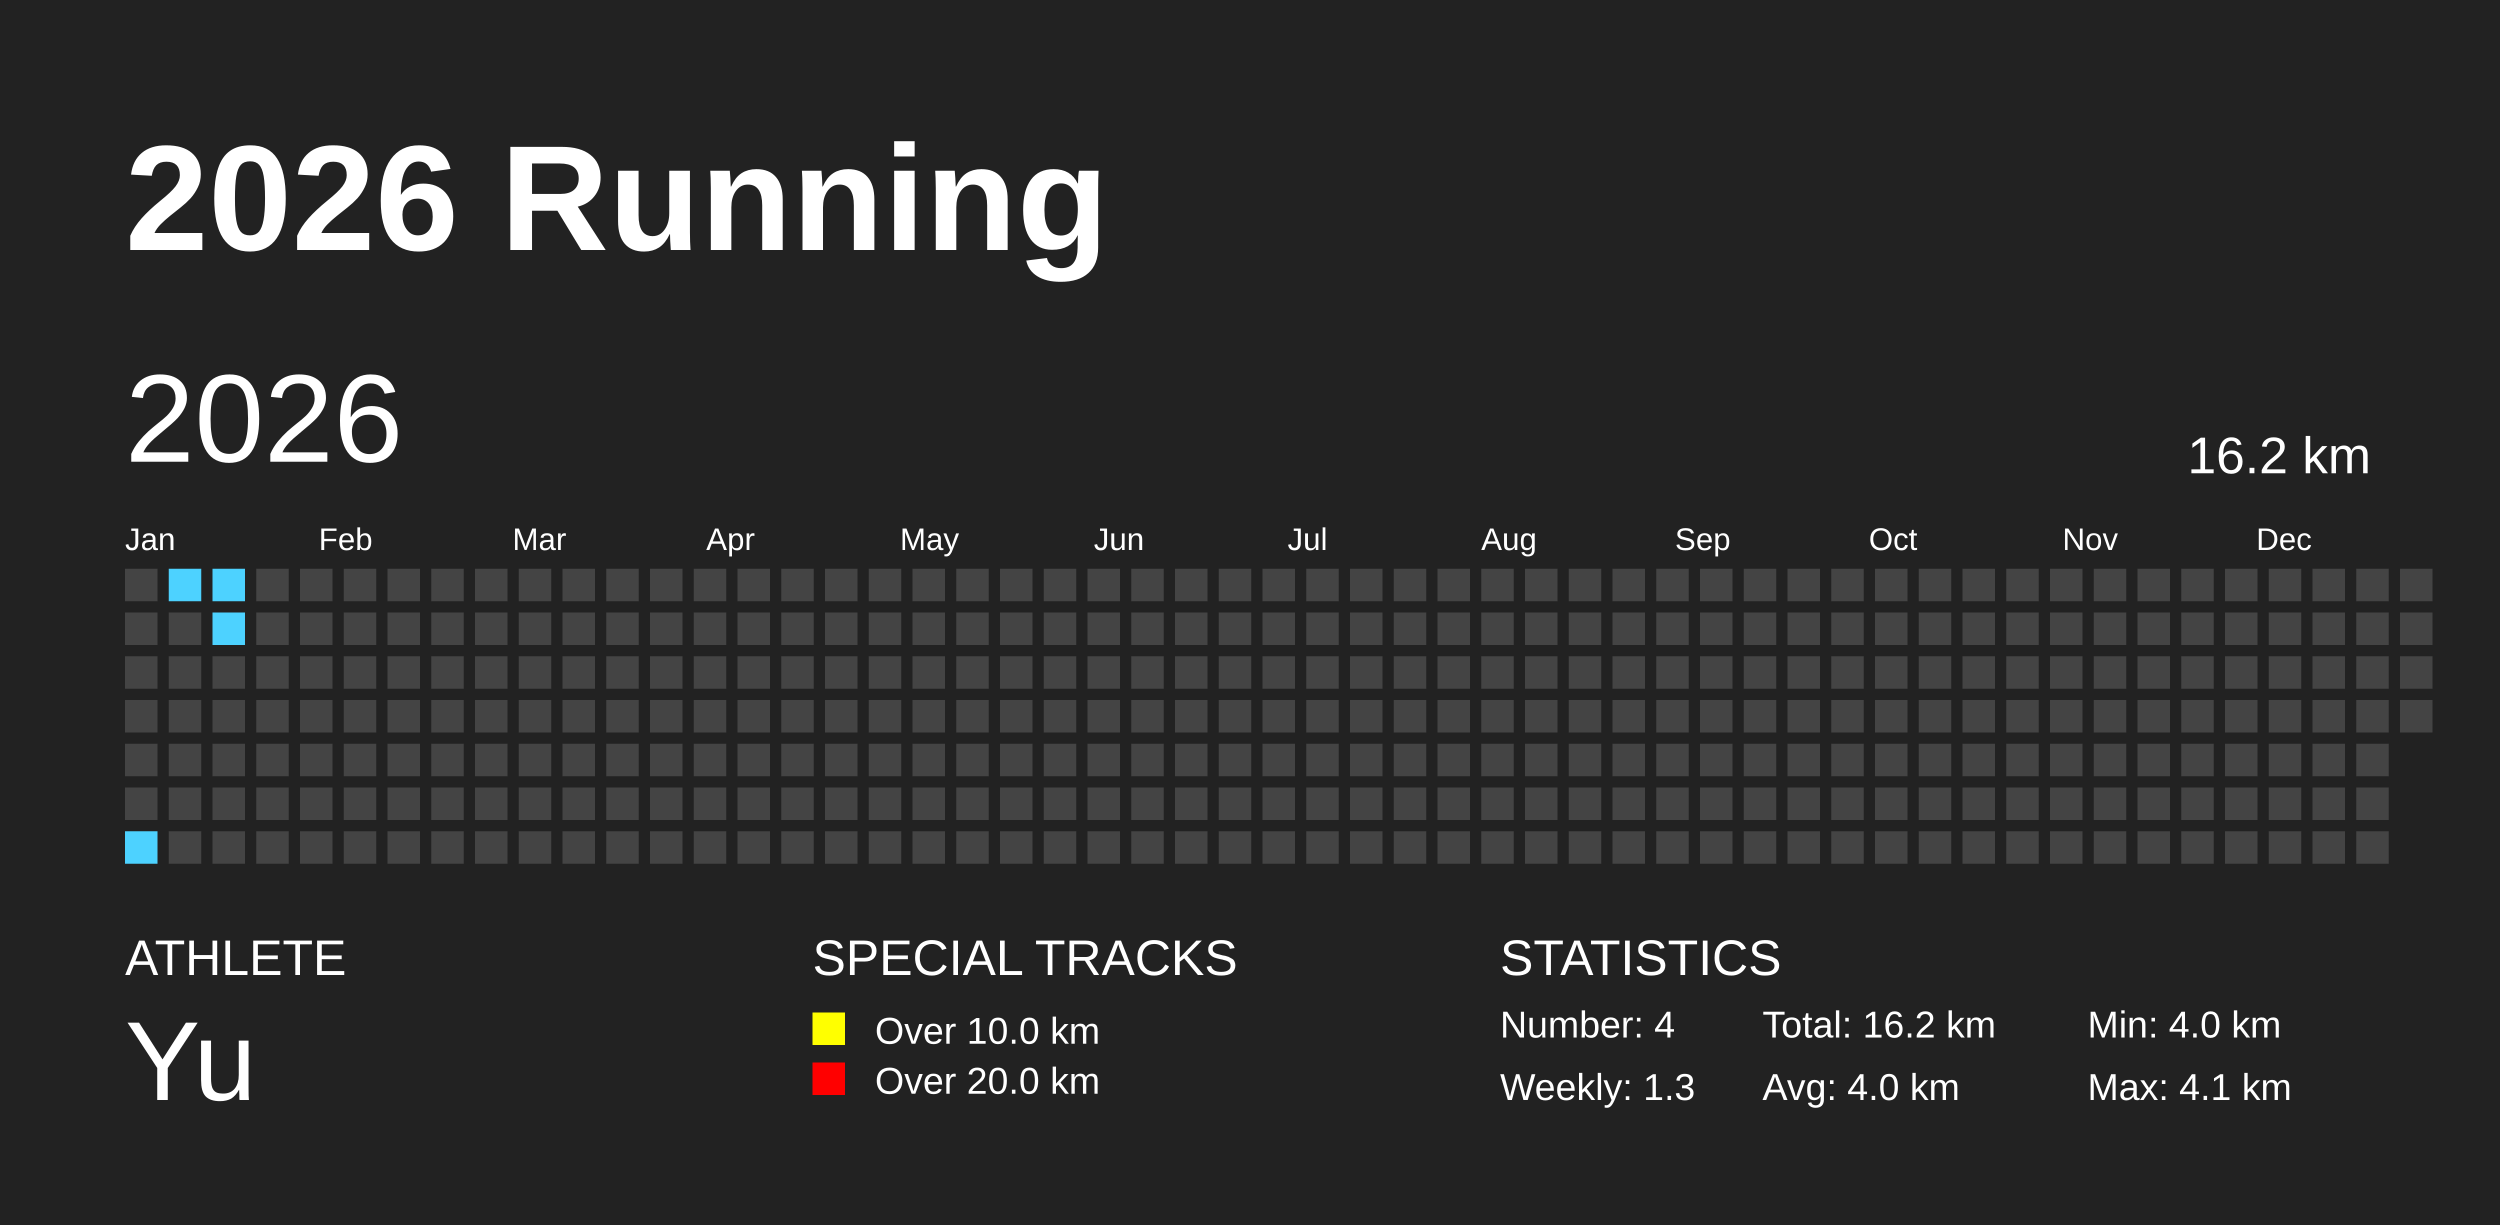
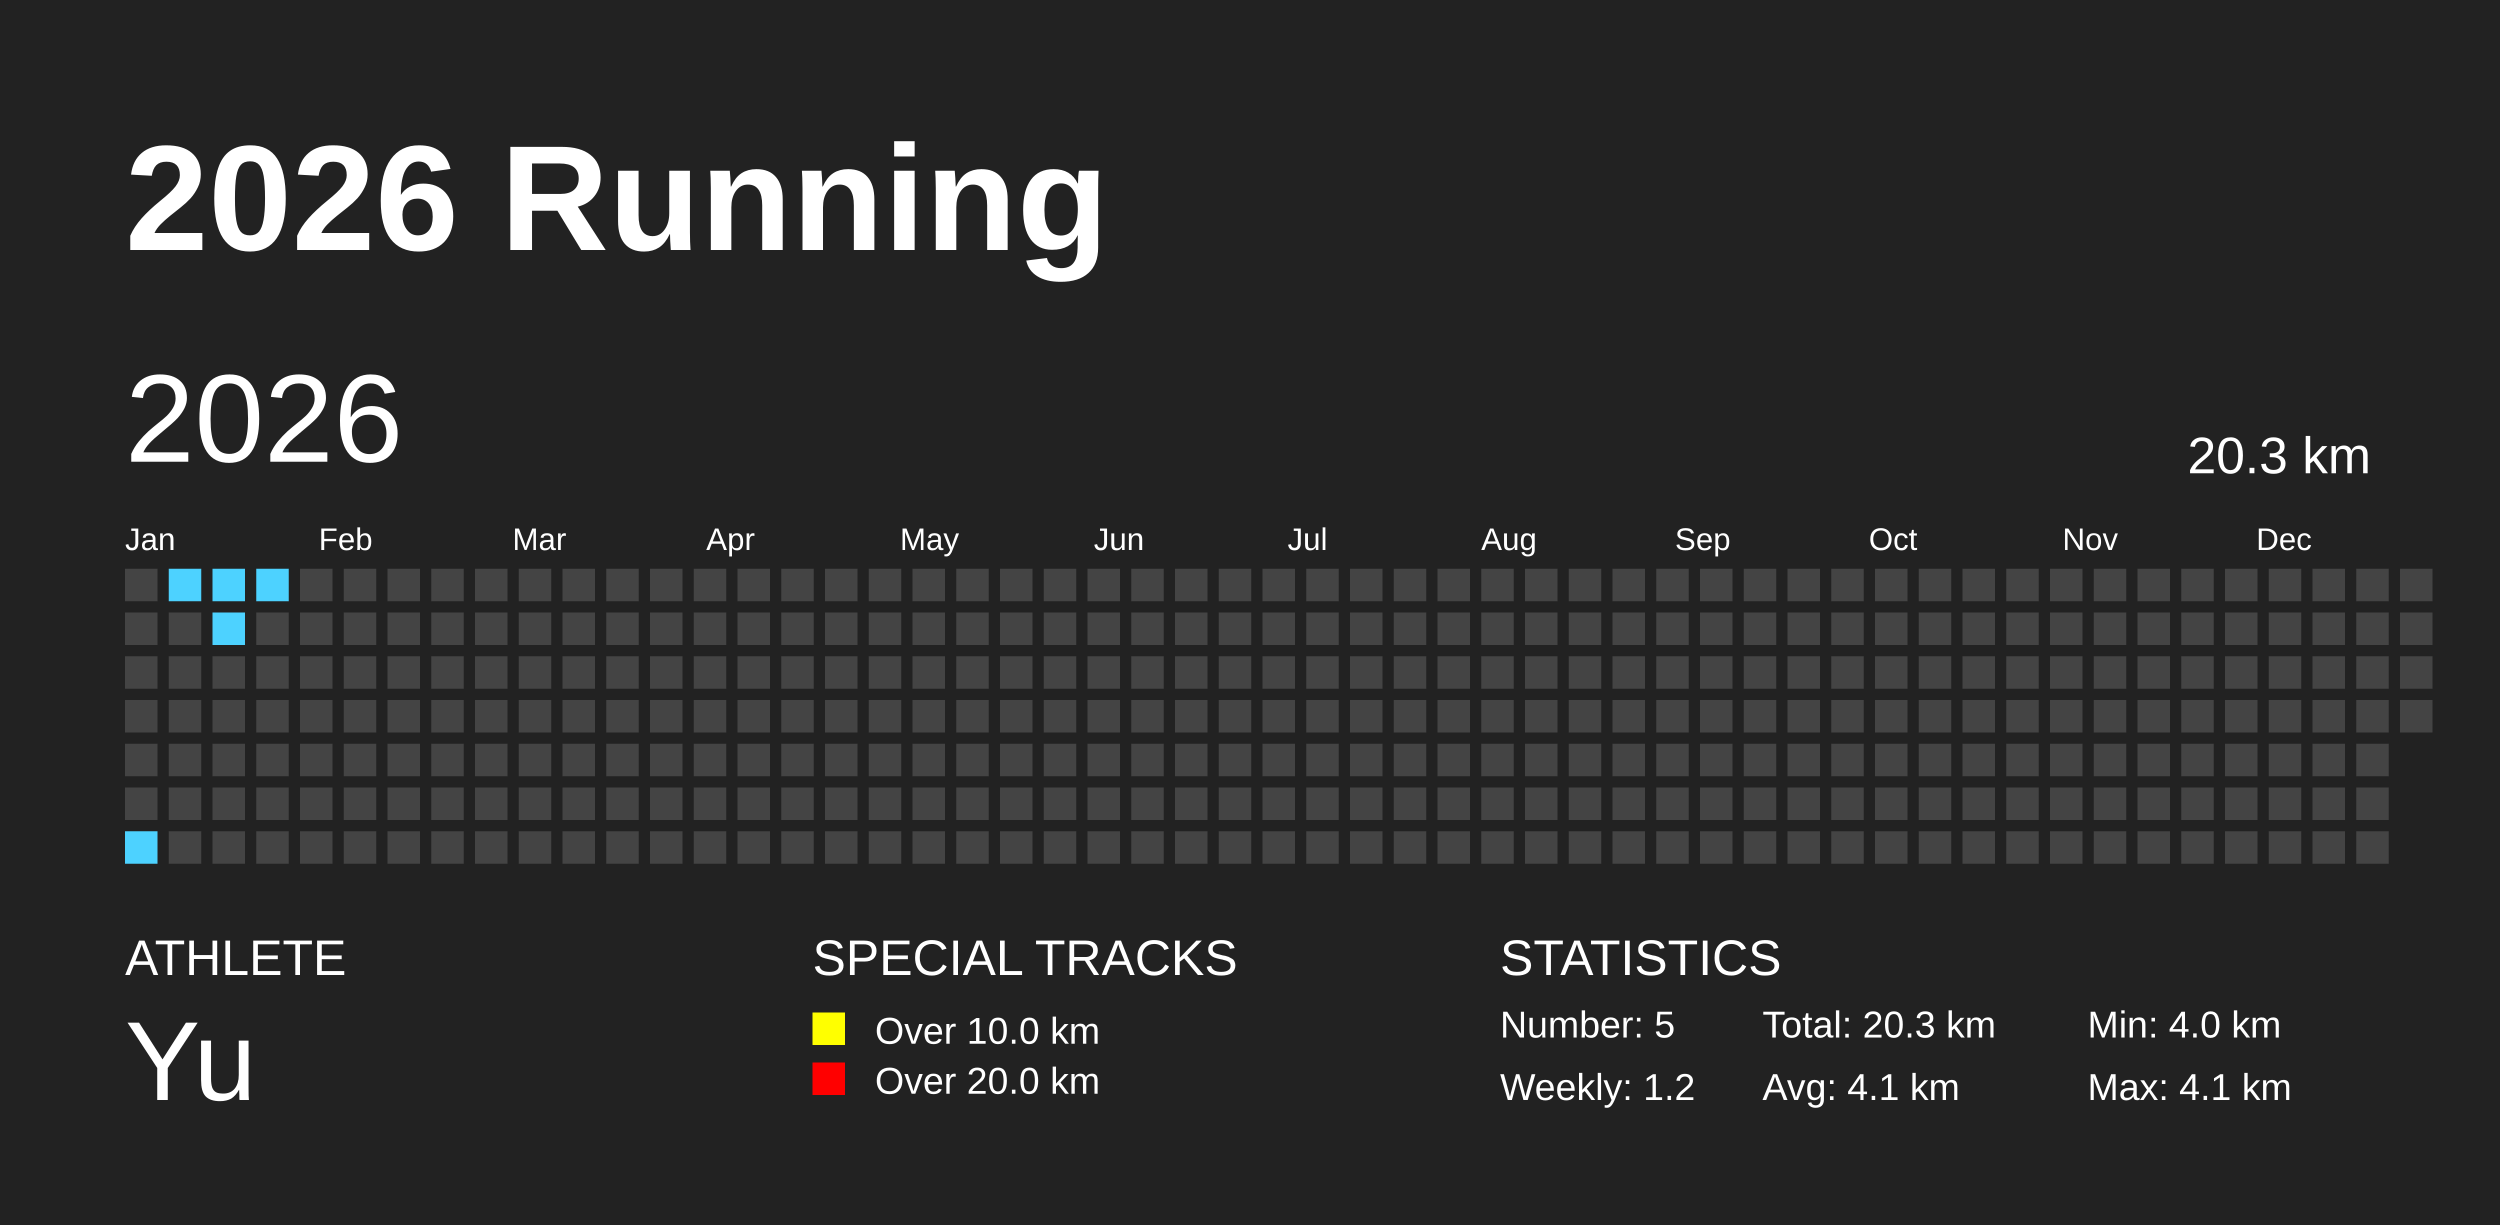
<svg xmlns="http://www.w3.org/2000/svg" baseProfile="full" height="98mm" version="1.1" viewBox="0,0,200,98" width="200mm">
  <defs />
  <rect fill="#222222" height="98" width="200" x="0" y="0" />
  <text fill="#FFFFFF" style="font-size:12px; font-family:Arial; font-weight:bold;" x="10" y="20">2026 Running</text>
  <text fill="#FFFFFF" style="font-size:4px; font-family:Arial" x="10" y="78">ATHLETE</text>
  <text fill="#FFFFFF" style="font-size:9px; font-family:Arial" x="10" y="88">Yu</text>
  <text fill="#FFFFFF" style="font-size:4px; font-family:Arial" x="65" y="78">SPECIAL TRACKS</text>
  <rect fill="yellow" height="2.6" width="2.6" x="65" y="81" />
  <text fill="#FFFFFF" style="font-size:3px; font-family:Arial" x="70" y="83.5">Over 10.0 km</text>
  <rect fill="red" height="2.6" width="2.6" x="65" y="85" />
  <text fill="#FFFFFF" style="font-size:3px; font-family:Arial" x="70" y="87.5">Over 20.0 km</text>
  <text fill="#FFFFFF" style="font-size:4px; font-family:Arial" x="120" y="78">STATISTICS</text>
-   <text fill="#FFFFFF" style="font-size:3px; font-family:Arial" x="120" y="83">Number: 4</text>
-   <text fill="#FFFFFF" style="font-size:3px; font-family:Arial" x="120" y="88">Weekly: 1.3</text>
-   <text fill="#FFFFFF" style="font-size:3px; font-family:Arial" x="141" y="83">Total: 16.2 km</text>
-   <text fill="#FFFFFF" style="font-size:3px; font-family:Arial" x="141" y="88">Avg: 4.0 km</text>
+   <text fill="#FFFFFF" style="font-size:3px; font-family:Arial" x="120" y="83">Number: 5</text>
+   <text fill="#FFFFFF" style="font-size:3px; font-family:Arial" x="120" y="88">Weekly: 1.2</text>
+   <text fill="#FFFFFF" style="font-size:3px; font-family:Arial" x="141" y="83">Total: 20.3 km</text>
+   <text fill="#FFFFFF" style="font-size:3px; font-family:Arial" x="141" y="88">Avg: 4.1 km</text>
  <text fill="#FFFFFF" style="font-size:3px; font-family:Arial" x="167" y="83">Min: 4.0 km</text>
  <text fill="#FFFFFF" style="font-size:3px; font-family:Arial" x="167" y="88">Max: 4.1 km</text>
  <text dominant-baseline="hanging" fill="#FFFFFF" style="font-size:10.0px; font-family:Arial;" x="10" y="30">2026</text>
-   <text dominant-baseline="hanging" fill="#FFFFFF" style="font-size:4.125px; font-family:Arial;" x="175" y="35">16.2 km</text>
+   <text dominant-baseline="hanging" fill="#FFFFFF" style="font-size:4.125px; font-family:Arial;" x="175" y="35">20.3 km</text>
  <text fill="#FFFFFF" style="font-size:2.5px; font-family:Arial" x="10.0" y="44">Jan</text>
  <text fill="#FFFFFF" style="font-size:2.5px; font-family:Arial" x="25.5" y="44">Feb</text>
  <text fill="#FFFFFF" style="font-size:2.5px; font-family:Arial" x="41.0" y="44">Mar</text>
  <text fill="#FFFFFF" style="font-size:2.5px; font-family:Arial" x="56.5" y="44">Apr</text>
  <text fill="#FFFFFF" style="font-size:2.5px; font-family:Arial" x="72.0" y="44">May</text>
  <text fill="#FFFFFF" style="font-size:2.5px; font-family:Arial" x="87.5" y="44">Jun</text>
  <text fill="#FFFFFF" style="font-size:2.5px; font-family:Arial" x="103.0" y="44">Jul</text>
  <text fill="#FFFFFF" style="font-size:2.5px; font-family:Arial" x="118.5" y="44">Aug</text>
  <text fill="#FFFFFF" style="font-size:2.5px; font-family:Arial" x="134.0" y="44">Sep</text>
  <text fill="#FFFFFF" style="font-size:2.5px; font-family:Arial" x="149.5" y="44">Oct</text>
  <text fill="#FFFFFF" style="font-size:2.5px; font-family:Arial" x="165.0" y="44">Nov</text>
  <text fill="#FFFFFF" style="font-size:2.5px; font-family:Arial" x="180.5" y="44">Dec</text>
  <rect fill="#444444" height="2.6" width="2.6" x="10.0" y="45.5" />
  <rect fill="#444444" height="2.6" width="2.6" x="10.0" y="49.0" />
  <rect fill="#444444" height="2.6" width="2.6" x="10.0" y="52.5" />
  <rect fill="#444444" height="2.6" width="2.6" x="10.0" y="56.0" />
  <rect fill="#444444" height="2.6" width="2.6" x="10.0" y="59.5" />
  <rect fill="#444444" height="2.6" width="2.6" x="10.0" y="63.0" />
  <rect fill="#4DD2FF" height="2.6" width="2.6" x="10.0" y="66.5" />
  <rect fill="#4DD2FF" height="2.6" width="2.6" x="13.5" y="45.5" />
  <rect fill="#444444" height="2.6" width="2.6" x="13.5" y="49.0" />
  <rect fill="#444444" height="2.6" width="2.6" x="13.5" y="52.5" />
  <rect fill="#444444" height="2.6" width="2.6" x="13.5" y="56.0" />
  <rect fill="#444444" height="2.6" width="2.6" x="13.5" y="59.5" />
  <rect fill="#444444" height="2.6" width="2.6" x="13.5" y="63.0" />
  <rect fill="#444444" height="2.6" width="2.6" x="13.5" y="66.5" />
  <rect fill="#4DD2FF" height="2.6" width="2.6" x="17.0" y="45.5" />
  <rect fill="#4DD2FF" height="2.6" width="2.6" x="17.0" y="49.0" />
  <rect fill="#444444" height="2.6" width="2.6" x="17.0" y="52.5" />
  <rect fill="#444444" height="2.6" width="2.6" x="17.0" y="56.0" />
  <rect fill="#444444" height="2.6" width="2.6" x="17.0" y="59.5" />
  <rect fill="#444444" height="2.6" width="2.6" x="17.0" y="63.0" />
  <rect fill="#444444" height="2.6" width="2.6" x="17.0" y="66.5" />
-   <rect fill="#444444" height="2.6" width="2.6" x="20.5" y="45.5" />
+   <rect fill="#4DD2FF" height="2.6" width="2.6" x="20.5" y="45.5" />
  <rect fill="#444444" height="2.6" width="2.6" x="20.5" y="49.0" />
  <rect fill="#444444" height="2.6" width="2.6" x="20.5" y="52.5" />
  <rect fill="#444444" height="2.6" width="2.6" x="20.5" y="56.0" />
  <rect fill="#444444" height="2.6" width="2.6" x="20.5" y="59.5" />
  <rect fill="#444444" height="2.6" width="2.6" x="20.5" y="63.0" />
  <rect fill="#444444" height="2.6" width="2.6" x="20.5" y="66.5" />
  <rect fill="#444444" height="2.6" width="2.6" x="24.0" y="45.5" />
  <rect fill="#444444" height="2.6" width="2.6" x="24.0" y="49.0" />
  <rect fill="#444444" height="2.6" width="2.6" x="24.0" y="52.5" />
  <rect fill="#444444" height="2.6" width="2.6" x="24.0" y="56.0" />
  <rect fill="#444444" height="2.6" width="2.6" x="24.0" y="59.5" />
  <rect fill="#444444" height="2.6" width="2.6" x="24.0" y="63.0" />
  <rect fill="#444444" height="2.6" width="2.6" x="24.0" y="66.5" />
  <rect fill="#444444" height="2.6" width="2.6" x="27.5" y="45.5" />
  <rect fill="#444444" height="2.6" width="2.6" x="27.5" y="49.0" />
  <rect fill="#444444" height="2.6" width="2.6" x="27.5" y="52.5" />
  <rect fill="#444444" height="2.6" width="2.6" x="27.5" y="56.0" />
  <rect fill="#444444" height="2.6" width="2.6" x="27.5" y="59.5" />
  <rect fill="#444444" height="2.6" width="2.6" x="27.5" y="63.0" />
  <rect fill="#444444" height="2.6" width="2.6" x="27.5" y="66.5" />
  <rect fill="#444444" height="2.6" width="2.6" x="31.0" y="45.5" />
  <rect fill="#444444" height="2.6" width="2.6" x="31.0" y="49.0" />
  <rect fill="#444444" height="2.6" width="2.6" x="31.0" y="52.5" />
  <rect fill="#444444" height="2.6" width="2.6" x="31.0" y="56.0" />
  <rect fill="#444444" height="2.6" width="2.6" x="31.0" y="59.5" />
  <rect fill="#444444" height="2.6" width="2.6" x="31.0" y="63.0" />
  <rect fill="#444444" height="2.6" width="2.6" x="31.0" y="66.5" />
  <rect fill="#444444" height="2.6" width="2.6" x="34.5" y="45.5" />
  <rect fill="#444444" height="2.6" width="2.6" x="34.5" y="49.0" />
  <rect fill="#444444" height="2.6" width="2.6" x="34.5" y="52.5" />
  <rect fill="#444444" height="2.6" width="2.6" x="34.5" y="56.0" />
  <rect fill="#444444" height="2.6" width="2.6" x="34.5" y="59.5" />
  <rect fill="#444444" height="2.6" width="2.6" x="34.5" y="63.0" />
  <rect fill="#444444" height="2.6" width="2.6" x="34.5" y="66.5" />
  <rect fill="#444444" height="2.6" width="2.6" x="38.0" y="45.5" />
  <rect fill="#444444" height="2.6" width="2.6" x="38.0" y="49.0" />
  <rect fill="#444444" height="2.6" width="2.6" x="38.0" y="52.5" />
  <rect fill="#444444" height="2.6" width="2.6" x="38.0" y="56.0" />
  <rect fill="#444444" height="2.6" width="2.6" x="38.0" y="59.5" />
  <rect fill="#444444" height="2.6" width="2.6" x="38.0" y="63.0" />
  <rect fill="#444444" height="2.6" width="2.6" x="38.0" y="66.5" />
  <rect fill="#444444" height="2.6" width="2.6" x="41.5" y="45.5" />
  <rect fill="#444444" height="2.6" width="2.6" x="41.5" y="49.0" />
  <rect fill="#444444" height="2.6" width="2.6" x="41.5" y="52.5" />
  <rect fill="#444444" height="2.6" width="2.6" x="41.5" y="56.0" />
  <rect fill="#444444" height="2.6" width="2.6" x="41.5" y="59.5" />
  <rect fill="#444444" height="2.6" width="2.6" x="41.5" y="63.0" />
  <rect fill="#444444" height="2.6" width="2.6" x="41.5" y="66.5" />
  <rect fill="#444444" height="2.6" width="2.6" x="45.0" y="45.5" />
  <rect fill="#444444" height="2.6" width="2.6" x="45.0" y="49.0" />
  <rect fill="#444444" height="2.6" width="2.6" x="45.0" y="52.5" />
  <rect fill="#444444" height="2.6" width="2.6" x="45.0" y="56.0" />
  <rect fill="#444444" height="2.6" width="2.6" x="45.0" y="59.5" />
  <rect fill="#444444" height="2.6" width="2.6" x="45.0" y="63.0" />
  <rect fill="#444444" height="2.6" width="2.6" x="45.0" y="66.5" />
  <rect fill="#444444" height="2.6" width="2.6" x="48.5" y="45.5" />
  <rect fill="#444444" height="2.6" width="2.6" x="48.5" y="49.0" />
  <rect fill="#444444" height="2.6" width="2.6" x="48.5" y="52.5" />
  <rect fill="#444444" height="2.6" width="2.6" x="48.5" y="56.0" />
  <rect fill="#444444" height="2.6" width="2.6" x="48.5" y="59.5" />
  <rect fill="#444444" height="2.6" width="2.6" x="48.5" y="63.0" />
  <rect fill="#444444" height="2.6" width="2.6" x="48.5" y="66.5" />
  <rect fill="#444444" height="2.6" width="2.6" x="52.0" y="45.5" />
  <rect fill="#444444" height="2.6" width="2.6" x="52.0" y="49.0" />
  <rect fill="#444444" height="2.6" width="2.6" x="52.0" y="52.5" />
  <rect fill="#444444" height="2.6" width="2.6" x="52.0" y="56.0" />
  <rect fill="#444444" height="2.6" width="2.6" x="52.0" y="59.5" />
  <rect fill="#444444" height="2.6" width="2.6" x="52.0" y="63.0" />
  <rect fill="#444444" height="2.6" width="2.6" x="52.0" y="66.5" />
  <rect fill="#444444" height="2.6" width="2.6" x="55.5" y="45.5" />
  <rect fill="#444444" height="2.6" width="2.6" x="55.5" y="49.0" />
  <rect fill="#444444" height="2.6" width="2.6" x="55.5" y="52.5" />
  <rect fill="#444444" height="2.6" width="2.6" x="55.5" y="56.0" />
  <rect fill="#444444" height="2.6" width="2.6" x="55.5" y="59.5" />
  <rect fill="#444444" height="2.6" width="2.6" x="55.5" y="63.0" />
  <rect fill="#444444" height="2.6" width="2.6" x="55.5" y="66.5" />
  <rect fill="#444444" height="2.6" width="2.6" x="59.0" y="45.5" />
  <rect fill="#444444" height="2.6" width="2.6" x="59.0" y="49.0" />
  <rect fill="#444444" height="2.6" width="2.6" x="59.0" y="52.5" />
  <rect fill="#444444" height="2.6" width="2.6" x="59.0" y="56.0" />
  <rect fill="#444444" height="2.6" width="2.6" x="59.0" y="59.5" />
  <rect fill="#444444" height="2.6" width="2.6" x="59.0" y="63.0" />
  <rect fill="#444444" height="2.6" width="2.6" x="59.0" y="66.5" />
  <rect fill="#444444" height="2.6" width="2.6" x="62.5" y="45.5" />
  <rect fill="#444444" height="2.6" width="2.6" x="62.5" y="49.0" />
  <rect fill="#444444" height="2.6" width="2.6" x="62.5" y="52.5" />
  <rect fill="#444444" height="2.6" width="2.6" x="62.5" y="56.0" />
  <rect fill="#444444" height="2.6" width="2.6" x="62.5" y="59.5" />
  <rect fill="#444444" height="2.6" width="2.6" x="62.5" y="63.0" />
  <rect fill="#444444" height="2.6" width="2.6" x="62.5" y="66.5" />
  <rect fill="#444444" height="2.6" width="2.6" x="66.0" y="45.5" />
  <rect fill="#444444" height="2.6" width="2.6" x="66.0" y="49.0" />
  <rect fill="#444444" height="2.6" width="2.6" x="66.0" y="52.5" />
  <rect fill="#444444" height="2.6" width="2.6" x="66.0" y="56.0" />
  <rect fill="#444444" height="2.6" width="2.6" x="66.0" y="59.5" />
  <rect fill="#444444" height="2.6" width="2.6" x="66.0" y="63.0" />
  <rect fill="#444444" height="2.6" width="2.6" x="66.0" y="66.5" />
  <rect fill="#444444" height="2.6" width="2.6" x="69.5" y="45.5" />
  <rect fill="#444444" height="2.6" width="2.6" x="69.5" y="49.0" />
  <rect fill="#444444" height="2.6" width="2.6" x="69.5" y="52.5" />
  <rect fill="#444444" height="2.6" width="2.6" x="69.5" y="56.0" />
  <rect fill="#444444" height="2.6" width="2.6" x="69.5" y="59.5" />
  <rect fill="#444444" height="2.6" width="2.6" x="69.5" y="63.0" />
  <rect fill="#444444" height="2.6" width="2.6" x="69.5" y="66.5" />
  <rect fill="#444444" height="2.6" width="2.6" x="73.0" y="45.5" />
  <rect fill="#444444" height="2.6" width="2.6" x="73.0" y="49.0" />
  <rect fill="#444444" height="2.6" width="2.6" x="73.0" y="52.5" />
  <rect fill="#444444" height="2.6" width="2.6" x="73.0" y="56.0" />
  <rect fill="#444444" height="2.6" width="2.6" x="73.0" y="59.5" />
  <rect fill="#444444" height="2.6" width="2.6" x="73.0" y="63.0" />
  <rect fill="#444444" height="2.6" width="2.6" x="73.0" y="66.5" />
  <rect fill="#444444" height="2.6" width="2.6" x="76.5" y="45.5" />
  <rect fill="#444444" height="2.6" width="2.6" x="76.5" y="49.0" />
  <rect fill="#444444" height="2.6" width="2.6" x="76.5" y="52.5" />
  <rect fill="#444444" height="2.6" width="2.6" x="76.5" y="56.0" />
  <rect fill="#444444" height="2.6" width="2.6" x="76.5" y="59.5" />
  <rect fill="#444444" height="2.6" width="2.6" x="76.5" y="63.0" />
  <rect fill="#444444" height="2.6" width="2.6" x="76.5" y="66.5" />
  <rect fill="#444444" height="2.6" width="2.6" x="80.0" y="45.5" />
  <rect fill="#444444" height="2.6" width="2.6" x="80.0" y="49.0" />
  <rect fill="#444444" height="2.6" width="2.6" x="80.0" y="52.5" />
  <rect fill="#444444" height="2.6" width="2.6" x="80.0" y="56.0" />
  <rect fill="#444444" height="2.6" width="2.6" x="80.0" y="59.5" />
  <rect fill="#444444" height="2.6" width="2.6" x="80.0" y="63.0" />
  <rect fill="#444444" height="2.6" width="2.6" x="80.0" y="66.5" />
  <rect fill="#444444" height="2.6" width="2.6" x="83.5" y="45.5" />
  <rect fill="#444444" height="2.6" width="2.6" x="83.5" y="49.0" />
  <rect fill="#444444" height="2.6" width="2.6" x="83.5" y="52.5" />
  <rect fill="#444444" height="2.6" width="2.6" x="83.5" y="56.0" />
  <rect fill="#444444" height="2.6" width="2.6" x="83.5" y="59.5" />
  <rect fill="#444444" height="2.6" width="2.6" x="83.5" y="63.0" />
  <rect fill="#444444" height="2.6" width="2.6" x="83.5" y="66.5" />
  <rect fill="#444444" height="2.6" width="2.6" x="87.0" y="45.5" />
  <rect fill="#444444" height="2.6" width="2.6" x="87.0" y="49.0" />
  <rect fill="#444444" height="2.6" width="2.6" x="87.0" y="52.5" />
  <rect fill="#444444" height="2.6" width="2.6" x="87.0" y="56.0" />
  <rect fill="#444444" height="2.6" width="2.6" x="87.0" y="59.5" />
  <rect fill="#444444" height="2.6" width="2.6" x="87.0" y="63.0" />
  <rect fill="#444444" height="2.6" width="2.6" x="87.0" y="66.5" />
  <rect fill="#444444" height="2.6" width="2.6" x="90.5" y="45.5" />
  <rect fill="#444444" height="2.6" width="2.6" x="90.5" y="49.0" />
  <rect fill="#444444" height="2.6" width="2.6" x="90.5" y="52.5" />
  <rect fill="#444444" height="2.6" width="2.6" x="90.5" y="56.0" />
  <rect fill="#444444" height="2.6" width="2.6" x="90.5" y="59.5" />
  <rect fill="#444444" height="2.6" width="2.6" x="90.5" y="63.0" />
  <rect fill="#444444" height="2.6" width="2.6" x="90.5" y="66.5" />
  <rect fill="#444444" height="2.6" width="2.6" x="94.0" y="45.5" />
  <rect fill="#444444" height="2.6" width="2.6" x="94.0" y="49.0" />
  <rect fill="#444444" height="2.6" width="2.6" x="94.0" y="52.5" />
  <rect fill="#444444" height="2.6" width="2.6" x="94.0" y="56.0" />
  <rect fill="#444444" height="2.6" width="2.6" x="94.0" y="59.5" />
  <rect fill="#444444" height="2.6" width="2.6" x="94.0" y="63.0" />
  <rect fill="#444444" height="2.6" width="2.6" x="94.0" y="66.5" />
  <rect fill="#444444" height="2.6" width="2.6" x="97.5" y="45.5" />
  <rect fill="#444444" height="2.6" width="2.6" x="97.5" y="49.0" />
  <rect fill="#444444" height="2.6" width="2.6" x="97.5" y="52.5" />
  <rect fill="#444444" height="2.6" width="2.6" x="97.5" y="56.0" />
  <rect fill="#444444" height="2.6" width="2.6" x="97.5" y="59.5" />
  <rect fill="#444444" height="2.6" width="2.6" x="97.5" y="63.0" />
  <rect fill="#444444" height="2.6" width="2.6" x="97.5" y="66.5" />
  <rect fill="#444444" height="2.6" width="2.6" x="101.0" y="45.5" />
  <rect fill="#444444" height="2.6" width="2.6" x="101.0" y="49.0" />
  <rect fill="#444444" height="2.6" width="2.6" x="101.0" y="52.5" />
  <rect fill="#444444" height="2.6" width="2.6" x="101.0" y="56.0" />
  <rect fill="#444444" height="2.6" width="2.6" x="101.0" y="59.5" />
  <rect fill="#444444" height="2.6" width="2.6" x="101.0" y="63.0" />
  <rect fill="#444444" height="2.6" width="2.6" x="101.0" y="66.5" />
  <rect fill="#444444" height="2.6" width="2.6" x="104.5" y="45.5" />
  <rect fill="#444444" height="2.6" width="2.6" x="104.5" y="49.0" />
  <rect fill="#444444" height="2.6" width="2.6" x="104.5" y="52.5" />
  <rect fill="#444444" height="2.6" width="2.6" x="104.5" y="56.0" />
  <rect fill="#444444" height="2.6" width="2.6" x="104.5" y="59.5" />
  <rect fill="#444444" height="2.6" width="2.6" x="104.5" y="63.0" />
  <rect fill="#444444" height="2.6" width="2.6" x="104.5" y="66.5" />
  <rect fill="#444444" height="2.6" width="2.6" x="108.0" y="45.5" />
  <rect fill="#444444" height="2.6" width="2.6" x="108.0" y="49.0" />
  <rect fill="#444444" height="2.6" width="2.6" x="108.0" y="52.5" />
  <rect fill="#444444" height="2.6" width="2.6" x="108.0" y="56.0" />
  <rect fill="#444444" height="2.6" width="2.6" x="108.0" y="59.5" />
  <rect fill="#444444" height="2.6" width="2.6" x="108.0" y="63.0" />
  <rect fill="#444444" height="2.6" width="2.6" x="108.0" y="66.5" />
  <rect fill="#444444" height="2.6" width="2.6" x="111.5" y="45.5" />
  <rect fill="#444444" height="2.6" width="2.6" x="111.5" y="49.0" />
  <rect fill="#444444" height="2.6" width="2.6" x="111.5" y="52.5" />
  <rect fill="#444444" height="2.6" width="2.6" x="111.5" y="56.0" />
  <rect fill="#444444" height="2.6" width="2.6" x="111.5" y="59.5" />
  <rect fill="#444444" height="2.6" width="2.6" x="111.5" y="63.0" />
  <rect fill="#444444" height="2.6" width="2.6" x="111.5" y="66.5" />
  <rect fill="#444444" height="2.6" width="2.6" x="115.0" y="45.5" />
  <rect fill="#444444" height="2.6" width="2.6" x="115.0" y="49.0" />
  <rect fill="#444444" height="2.6" width="2.6" x="115.0" y="52.5" />
  <rect fill="#444444" height="2.6" width="2.6" x="115.0" y="56.0" />
  <rect fill="#444444" height="2.6" width="2.6" x="115.0" y="59.5" />
  <rect fill="#444444" height="2.6" width="2.6" x="115.0" y="63.0" />
  <rect fill="#444444" height="2.6" width="2.6" x="115.0" y="66.5" />
  <rect fill="#444444" height="2.6" width="2.6" x="118.5" y="45.5" />
  <rect fill="#444444" height="2.6" width="2.6" x="118.5" y="49.0" />
  <rect fill="#444444" height="2.6" width="2.6" x="118.5" y="52.5" />
  <rect fill="#444444" height="2.6" width="2.6" x="118.5" y="56.0" />
  <rect fill="#444444" height="2.6" width="2.6" x="118.5" y="59.5" />
  <rect fill="#444444" height="2.6" width="2.6" x="118.5" y="63.0" />
  <rect fill="#444444" height="2.6" width="2.6" x="118.5" y="66.5" />
  <rect fill="#444444" height="2.6" width="2.6" x="122.0" y="45.5" />
  <rect fill="#444444" height="2.6" width="2.6" x="122.0" y="49.0" />
  <rect fill="#444444" height="2.6" width="2.6" x="122.0" y="52.5" />
  <rect fill="#444444" height="2.6" width="2.6" x="122.0" y="56.0" />
  <rect fill="#444444" height="2.6" width="2.6" x="122.0" y="59.5" />
  <rect fill="#444444" height="2.6" width="2.6" x="122.0" y="63.0" />
  <rect fill="#444444" height="2.6" width="2.6" x="122.0" y="66.5" />
  <rect fill="#444444" height="2.6" width="2.6" x="125.5" y="45.5" />
  <rect fill="#444444" height="2.6" width="2.6" x="125.5" y="49.0" />
  <rect fill="#444444" height="2.6" width="2.6" x="125.5" y="52.5" />
  <rect fill="#444444" height="2.6" width="2.6" x="125.5" y="56.0" />
  <rect fill="#444444" height="2.6" width="2.6" x="125.5" y="59.5" />
  <rect fill="#444444" height="2.6" width="2.6" x="125.5" y="63.0" />
  <rect fill="#444444" height="2.6" width="2.6" x="125.5" y="66.5" />
  <rect fill="#444444" height="2.6" width="2.6" x="129.0" y="45.5" />
  <rect fill="#444444" height="2.6" width="2.6" x="129.0" y="49.0" />
  <rect fill="#444444" height="2.6" width="2.6" x="129.0" y="52.5" />
  <rect fill="#444444" height="2.6" width="2.6" x="129.0" y="56.0" />
  <rect fill="#444444" height="2.6" width="2.6" x="129.0" y="59.5" />
  <rect fill="#444444" height="2.6" width="2.6" x="129.0" y="63.0" />
  <rect fill="#444444" height="2.6" width="2.6" x="129.0" y="66.5" />
  <rect fill="#444444" height="2.6" width="2.6" x="132.5" y="45.5" />
  <rect fill="#444444" height="2.6" width="2.6" x="132.5" y="49.0" />
  <rect fill="#444444" height="2.6" width="2.6" x="132.5" y="52.5" />
  <rect fill="#444444" height="2.6" width="2.6" x="132.5" y="56.0" />
  <rect fill="#444444" height="2.6" width="2.6" x="132.5" y="59.5" />
  <rect fill="#444444" height="2.6" width="2.6" x="132.5" y="63.0" />
  <rect fill="#444444" height="2.6" width="2.6" x="132.5" y="66.5" />
  <rect fill="#444444" height="2.6" width="2.6" x="136.0" y="45.5" />
  <rect fill="#444444" height="2.6" width="2.6" x="136.0" y="49.0" />
  <rect fill="#444444" height="2.6" width="2.6" x="136.0" y="52.5" />
  <rect fill="#444444" height="2.6" width="2.6" x="136.0" y="56.0" />
  <rect fill="#444444" height="2.6" width="2.6" x="136.0" y="59.5" />
  <rect fill="#444444" height="2.6" width="2.6" x="136.0" y="63.0" />
  <rect fill="#444444" height="2.6" width="2.6" x="136.0" y="66.5" />
  <rect fill="#444444" height="2.6" width="2.6" x="139.5" y="45.5" />
  <rect fill="#444444" height="2.6" width="2.6" x="139.5" y="49.0" />
  <rect fill="#444444" height="2.6" width="2.6" x="139.5" y="52.5" />
  <rect fill="#444444" height="2.6" width="2.6" x="139.5" y="56.0" />
  <rect fill="#444444" height="2.6" width="2.6" x="139.5" y="59.5" />
  <rect fill="#444444" height="2.6" width="2.6" x="139.5" y="63.0" />
  <rect fill="#444444" height="2.6" width="2.6" x="139.5" y="66.5" />
  <rect fill="#444444" height="2.6" width="2.6" x="143.0" y="45.5" />
  <rect fill="#444444" height="2.6" width="2.6" x="143.0" y="49.0" />
  <rect fill="#444444" height="2.6" width="2.6" x="143.0" y="52.5" />
  <rect fill="#444444" height="2.6" width="2.6" x="143.0" y="56.0" />
  <rect fill="#444444" height="2.6" width="2.6" x="143.0" y="59.5" />
  <rect fill="#444444" height="2.6" width="2.6" x="143.0" y="63.0" />
  <rect fill="#444444" height="2.6" width="2.6" x="143.0" y="66.5" />
  <rect fill="#444444" height="2.6" width="2.6" x="146.5" y="45.5" />
  <rect fill="#444444" height="2.6" width="2.6" x="146.5" y="49.0" />
  <rect fill="#444444" height="2.6" width="2.6" x="146.5" y="52.5" />
  <rect fill="#444444" height="2.6" width="2.6" x="146.5" y="56.0" />
  <rect fill="#444444" height="2.6" width="2.6" x="146.5" y="59.5" />
  <rect fill="#444444" height="2.6" width="2.6" x="146.5" y="63.0" />
  <rect fill="#444444" height="2.6" width="2.6" x="146.5" y="66.5" />
  <rect fill="#444444" height="2.6" width="2.6" x="150.0" y="45.5" />
  <rect fill="#444444" height="2.6" width="2.6" x="150.0" y="49.0" />
  <rect fill="#444444" height="2.6" width="2.6" x="150.0" y="52.5" />
  <rect fill="#444444" height="2.6" width="2.6" x="150.0" y="56.0" />
  <rect fill="#444444" height="2.6" width="2.6" x="150.0" y="59.5" />
  <rect fill="#444444" height="2.6" width="2.6" x="150.0" y="63.0" />
  <rect fill="#444444" height="2.6" width="2.6" x="150.0" y="66.5" />
  <rect fill="#444444" height="2.6" width="2.6" x="153.5" y="45.5" />
  <rect fill="#444444" height="2.6" width="2.6" x="153.5" y="49.0" />
  <rect fill="#444444" height="2.6" width="2.6" x="153.5" y="52.5" />
  <rect fill="#444444" height="2.6" width="2.6" x="153.5" y="56.0" />
  <rect fill="#444444" height="2.6" width="2.6" x="153.5" y="59.5" />
  <rect fill="#444444" height="2.6" width="2.6" x="153.5" y="63.0" />
  <rect fill="#444444" height="2.6" width="2.6" x="153.5" y="66.5" />
  <rect fill="#444444" height="2.6" width="2.6" x="157.0" y="45.5" />
  <rect fill="#444444" height="2.6" width="2.6" x="157.0" y="49.0" />
  <rect fill="#444444" height="2.6" width="2.6" x="157.0" y="52.5" />
  <rect fill="#444444" height="2.6" width="2.6" x="157.0" y="56.0" />
  <rect fill="#444444" height="2.6" width="2.6" x="157.0" y="59.5" />
  <rect fill="#444444" height="2.6" width="2.6" x="157.0" y="63.0" />
  <rect fill="#444444" height="2.6" width="2.6" x="157.0" y="66.5" />
  <rect fill="#444444" height="2.6" width="2.6" x="160.5" y="45.5" />
  <rect fill="#444444" height="2.6" width="2.6" x="160.5" y="49.0" />
  <rect fill="#444444" height="2.6" width="2.6" x="160.5" y="52.5" />
  <rect fill="#444444" height="2.6" width="2.6" x="160.5" y="56.0" />
  <rect fill="#444444" height="2.6" width="2.6" x="160.5" y="59.5" />
  <rect fill="#444444" height="2.6" width="2.6" x="160.5" y="63.0" />
  <rect fill="#444444" height="2.6" width="2.6" x="160.5" y="66.5" />
  <rect fill="#444444" height="2.6" width="2.6" x="164.0" y="45.5" />
  <rect fill="#444444" height="2.6" width="2.6" x="164.0" y="49.0" />
  <rect fill="#444444" height="2.6" width="2.6" x="164.0" y="52.5" />
  <rect fill="#444444" height="2.6" width="2.6" x="164.0" y="56.0" />
  <rect fill="#444444" height="2.6" width="2.6" x="164.0" y="59.5" />
  <rect fill="#444444" height="2.6" width="2.6" x="164.0" y="63.0" />
  <rect fill="#444444" height="2.6" width="2.6" x="164.0" y="66.5" />
  <rect fill="#444444" height="2.6" width="2.6" x="167.5" y="45.5" />
  <rect fill="#444444" height="2.6" width="2.6" x="167.5" y="49.0" />
  <rect fill="#444444" height="2.6" width="2.6" x="167.5" y="52.5" />
  <rect fill="#444444" height="2.6" width="2.6" x="167.5" y="56.0" />
  <rect fill="#444444" height="2.6" width="2.6" x="167.5" y="59.5" />
  <rect fill="#444444" height="2.6" width="2.6" x="167.5" y="63.0" />
  <rect fill="#444444" height="2.6" width="2.6" x="167.5" y="66.5" />
  <rect fill="#444444" height="2.6" width="2.6" x="171.0" y="45.5" />
  <rect fill="#444444" height="2.6" width="2.6" x="171.0" y="49.0" />
  <rect fill="#444444" height="2.6" width="2.6" x="171.0" y="52.5" />
  <rect fill="#444444" height="2.6" width="2.6" x="171.0" y="56.0" />
  <rect fill="#444444" height="2.6" width="2.6" x="171.0" y="59.5" />
  <rect fill="#444444" height="2.6" width="2.6" x="171.0" y="63.0" />
  <rect fill="#444444" height="2.6" width="2.6" x="171.0" y="66.5" />
  <rect fill="#444444" height="2.6" width="2.6" x="174.5" y="45.5" />
  <rect fill="#444444" height="2.6" width="2.6" x="174.5" y="49.0" />
  <rect fill="#444444" height="2.6" width="2.6" x="174.5" y="52.5" />
  <rect fill="#444444" height="2.6" width="2.6" x="174.5" y="56.0" />
  <rect fill="#444444" height="2.6" width="2.6" x="174.5" y="59.5" />
  <rect fill="#444444" height="2.6" width="2.6" x="174.5" y="63.0" />
  <rect fill="#444444" height="2.6" width="2.6" x="174.5" y="66.5" />
  <rect fill="#444444" height="2.6" width="2.6" x="178.0" y="45.5" />
  <rect fill="#444444" height="2.6" width="2.6" x="178.0" y="49.0" />
  <rect fill="#444444" height="2.6" width="2.6" x="178.0" y="52.5" />
  <rect fill="#444444" height="2.6" width="2.6" x="178.0" y="56.0" />
  <rect fill="#444444" height="2.6" width="2.6" x="178.0" y="59.5" />
  <rect fill="#444444" height="2.6" width="2.6" x="178.0" y="63.0" />
  <rect fill="#444444" height="2.6" width="2.6" x="178.0" y="66.5" />
  <rect fill="#444444" height="2.6" width="2.6" x="181.5" y="45.5" />
  <rect fill="#444444" height="2.6" width="2.6" x="181.5" y="49.0" />
  <rect fill="#444444" height="2.6" width="2.6" x="181.5" y="52.5" />
  <rect fill="#444444" height="2.6" width="2.6" x="181.5" y="56.0" />
  <rect fill="#444444" height="2.6" width="2.6" x="181.5" y="59.5" />
  <rect fill="#444444" height="2.6" width="2.6" x="181.5" y="63.0" />
  <rect fill="#444444" height="2.6" width="2.6" x="181.5" y="66.5" />
  <rect fill="#444444" height="2.6" width="2.6" x="185.0" y="45.5" />
  <rect fill="#444444" height="2.6" width="2.6" x="185.0" y="49.0" />
  <rect fill="#444444" height="2.6" width="2.6" x="185.0" y="52.5" />
  <rect fill="#444444" height="2.6" width="2.6" x="185.0" y="56.0" />
  <rect fill="#444444" height="2.6" width="2.6" x="185.0" y="59.5" />
  <rect fill="#444444" height="2.6" width="2.6" x="185.0" y="63.0" />
  <rect fill="#444444" height="2.6" width="2.6" x="185.0" y="66.5" />
  <rect fill="#444444" height="2.6" width="2.6" x="188.5" y="45.5" />
  <rect fill="#444444" height="2.6" width="2.6" x="188.5" y="49.0" />
  <rect fill="#444444" height="2.6" width="2.6" x="188.5" y="52.5" />
  <rect fill="#444444" height="2.6" width="2.6" x="188.5" y="56.0" />
  <rect fill="#444444" height="2.6" width="2.6" x="188.5" y="59.5" />
  <rect fill="#444444" height="2.6" width="2.6" x="188.5" y="63.0" />
  <rect fill="#444444" height="2.6" width="2.6" x="188.5" y="66.5" />
  <rect fill="#444444" height="2.6" width="2.6" x="192.0" y="45.5" />
  <rect fill="#444444" height="2.6" width="2.6" x="192.0" y="49.0" />
  <rect fill="#444444" height="2.6" width="2.6" x="192.0" y="52.5" />
  <rect fill="#444444" height="2.6" width="2.6" x="192.0" y="56.0" />
</svg>
